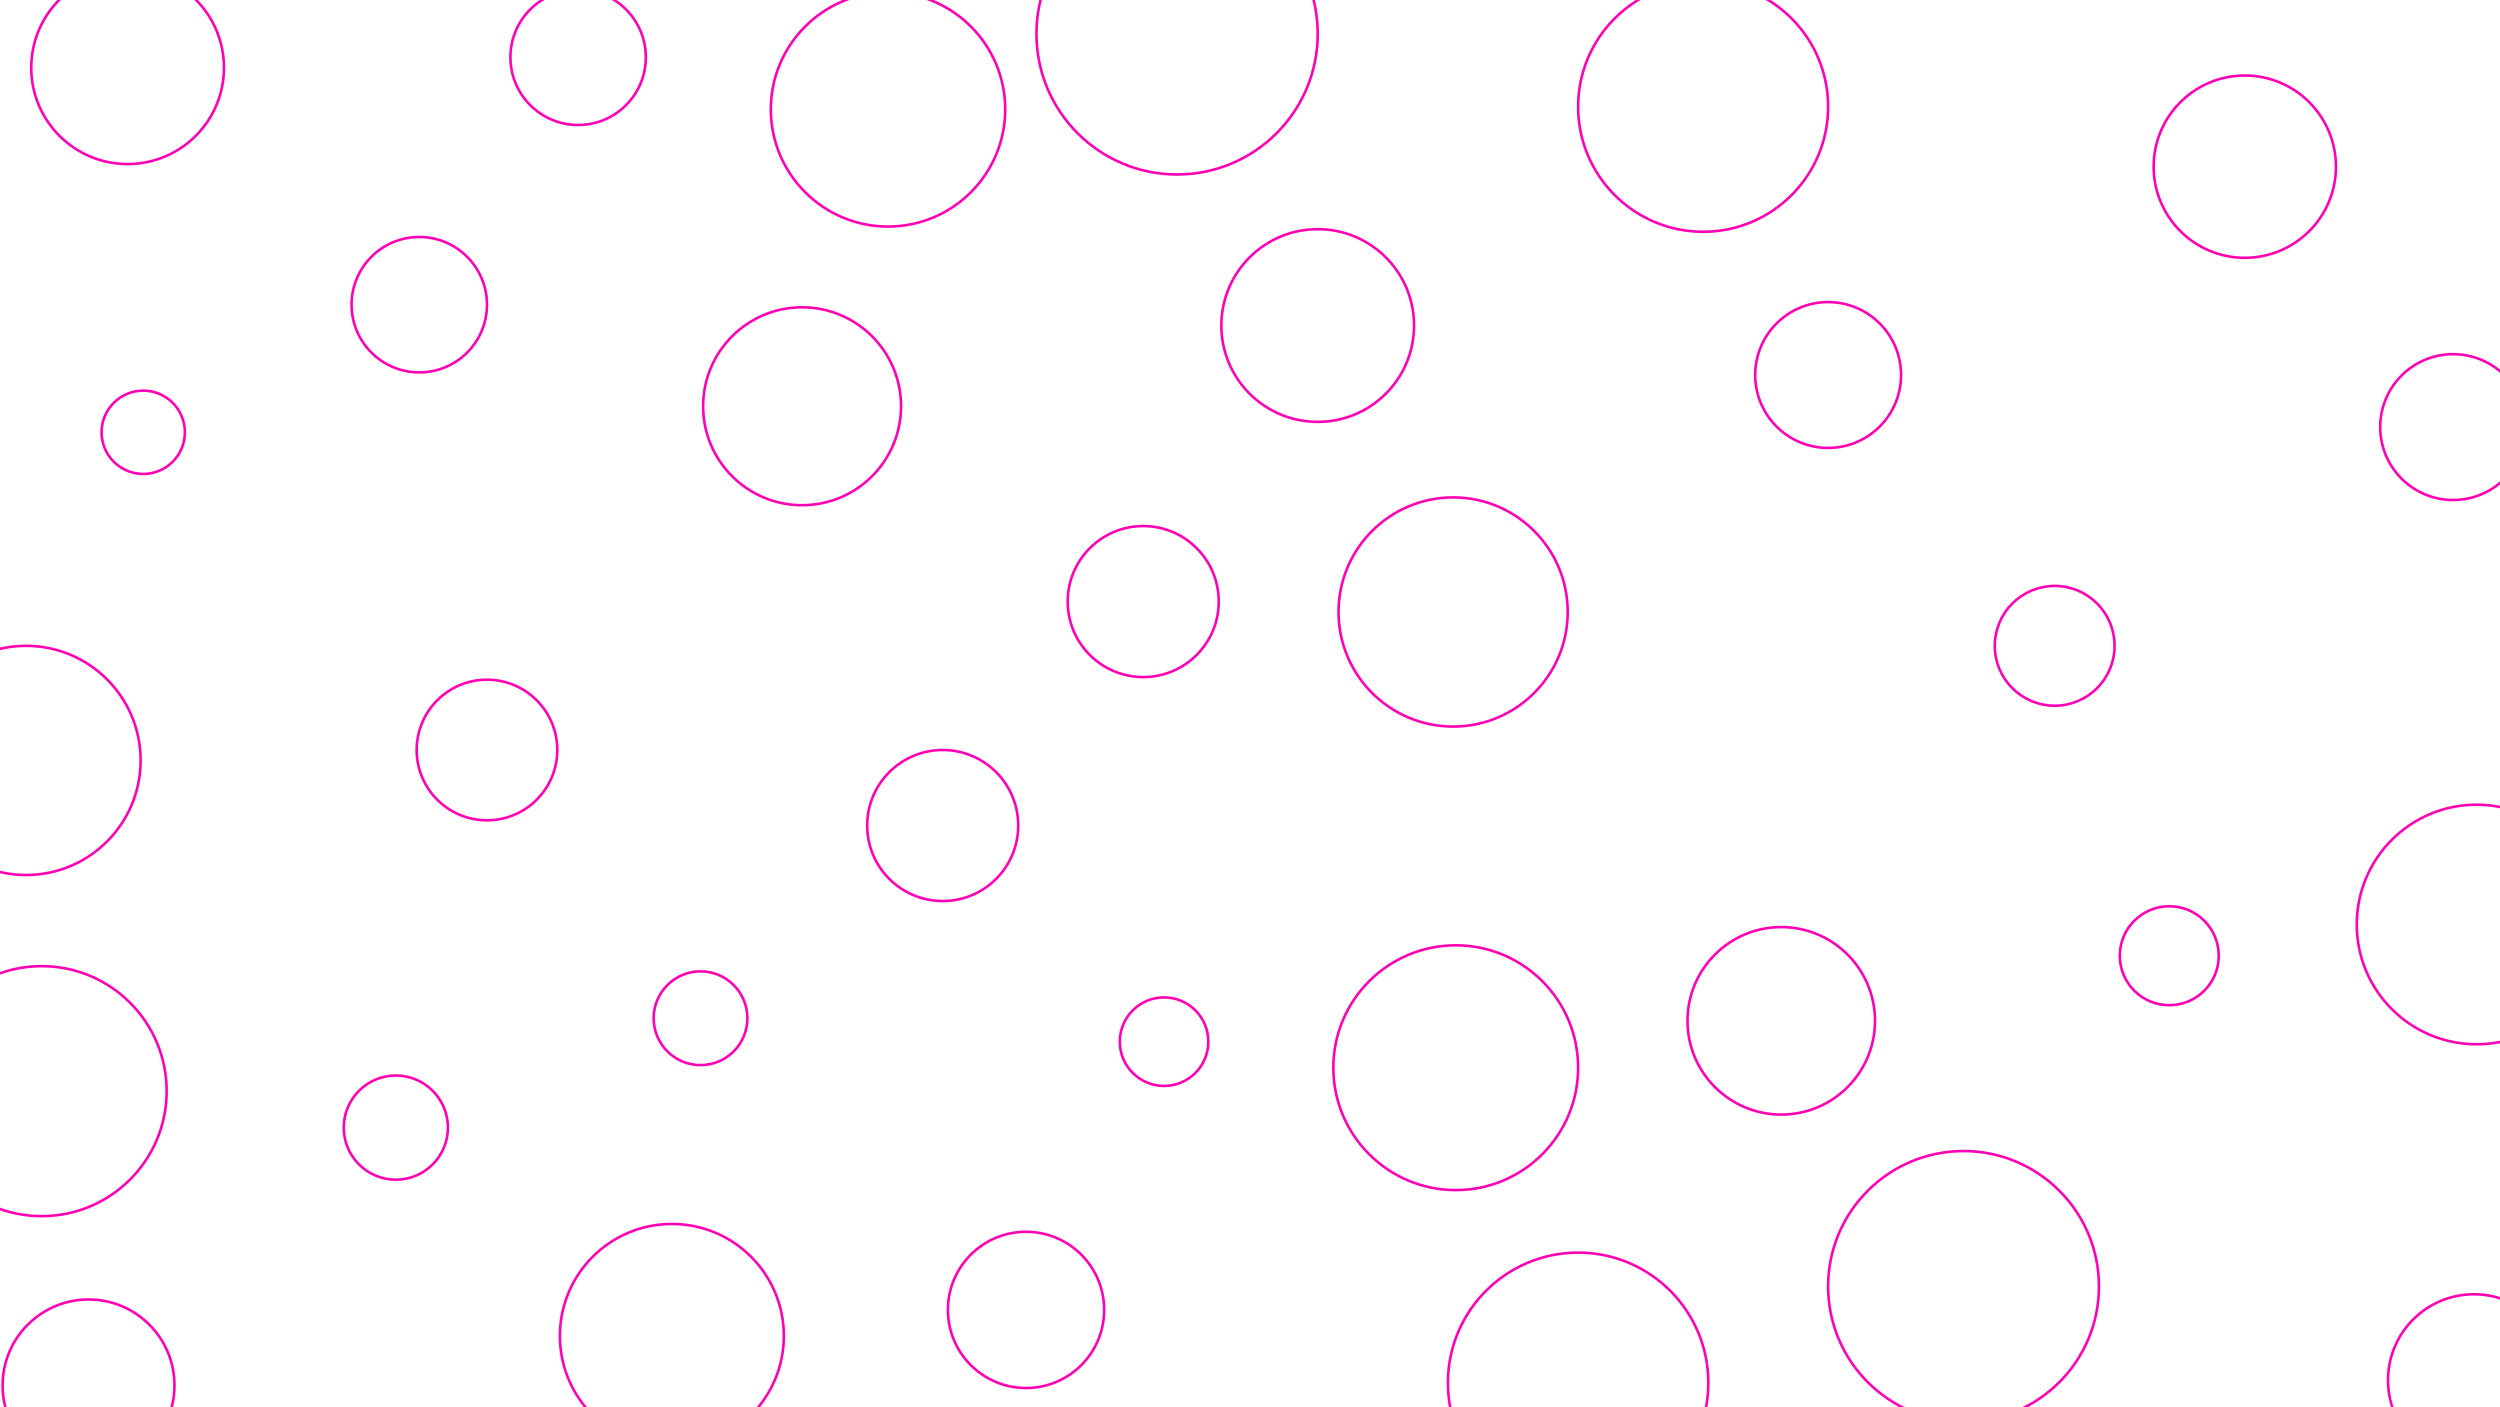
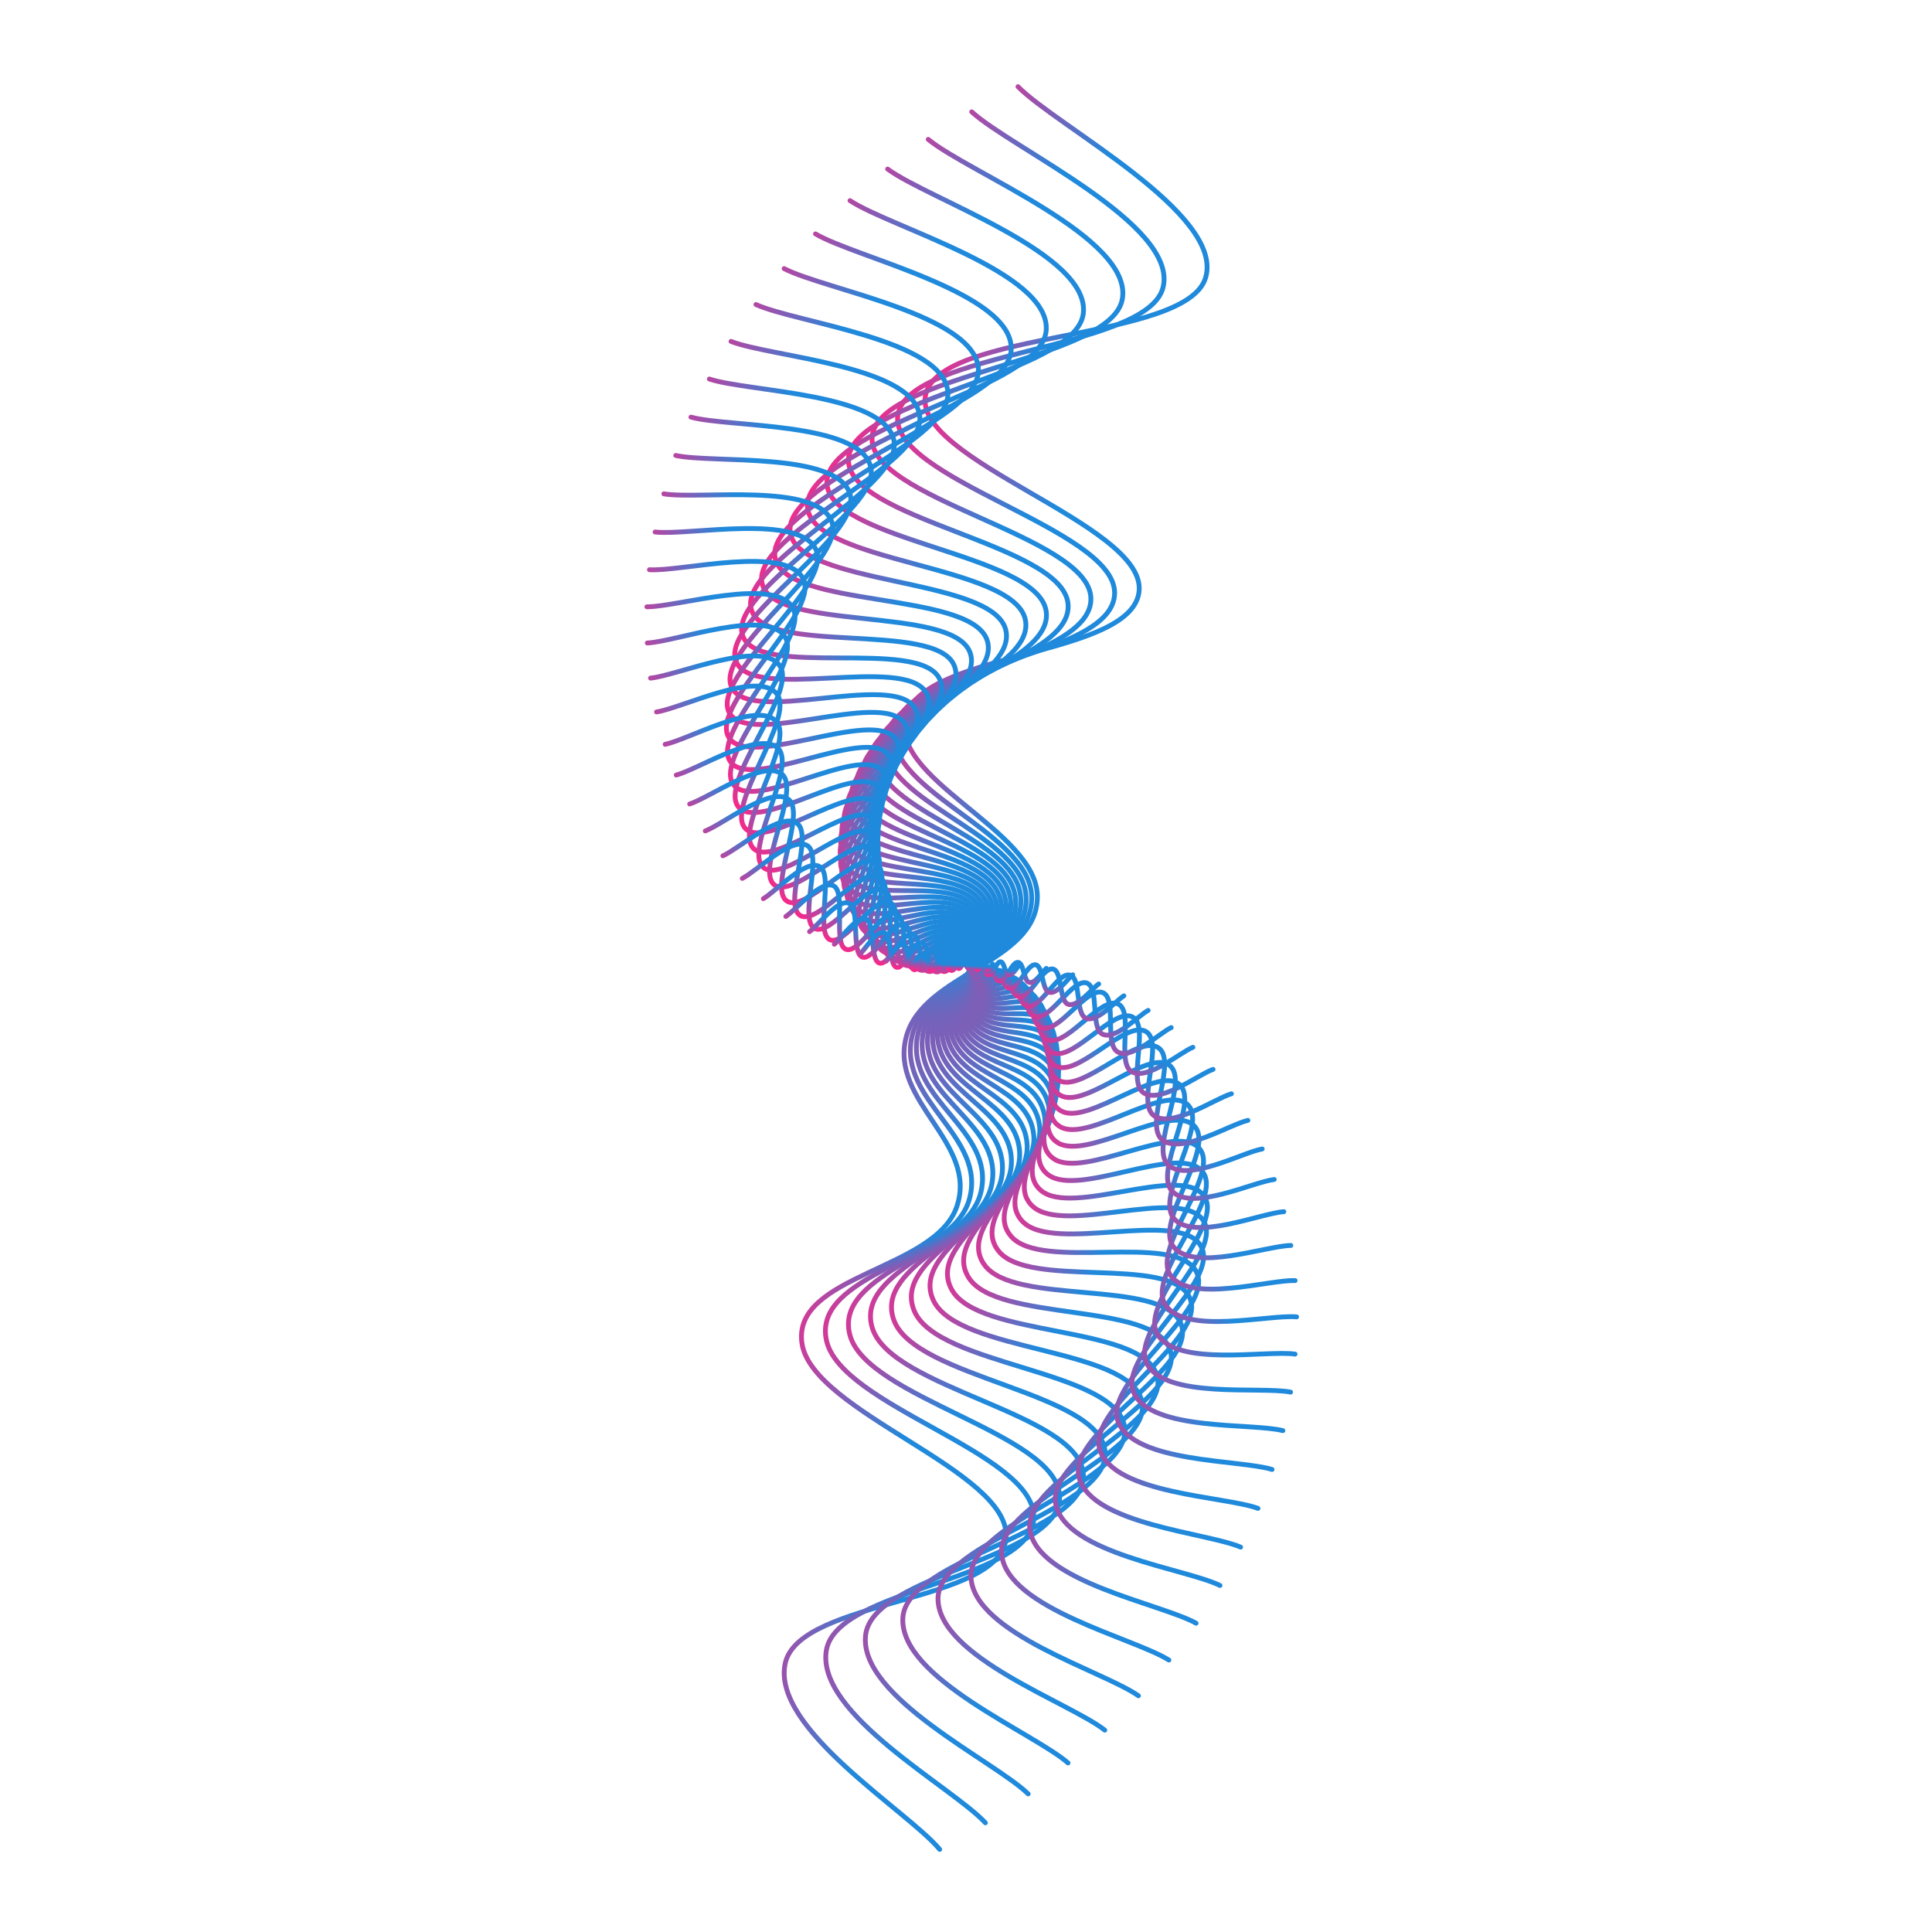
- <svg xmlns="http://www.w3.org/2000/svg" id="visual" viewBox="0 0 960 540" width="960" height="540" version="1.1">
-   <g fill="none" stroke="#ff00b2" stroke-width="1">
-     <circle r="54" cx="452" cy="13" />
-     <circle r="16" cx="55" cy="166" />
-     <circle r="29" cx="362" cy="317" />
-     <circle r="44" cx="10" cy="292" />
-     <circle r="35" cx="862" cy="64" />
-     <circle r="48" cx="654" cy="41" />
-     <circle r="48" cx="16" cy="419" />
-     <circle r="38" cx="308" cy="156" />
-     <circle r="52" cx="754" cy="494" />
-     <circle r="19" cx="833" cy="367" />
-     <circle r="26" cx="222" cy="22" />
-     <circle r="29" cx="439" cy="231" />
-     <circle r="47" cx="559" cy="410" />
-     <circle r="20" cx="152" cy="433" />
-     <circle r="43" cx="258" cy="513" />
-     <circle r="33" cx="34" cy="532" />
-     <circle r="27" cx="187" cy="288" />
-     <circle r="28" cx="942" cy="164" />
-     <circle r="30" cx="394" cy="503" />
-     <circle r="33" cx="950" cy="530" />
-     <circle r="26" cx="161" cy="117" />
-     <circle r="28" cx="702" cy="144" />
-     <circle r="44" cx="558" cy="235" />
-     <circle r="36" cx="684" cy="392" />
-     <circle r="23" cx="789" cy="248" />
-     <circle r="46" cx="951" cy="355" />
-     <circle r="50" cx="606" cy="531" />
-     <circle r="37" cx="49" cy="26" />
-     <circle r="37" cx="506" cy="125" />
-     <circle r="18" cx="269" cy="391" />
-     <circle r="17" cx="447" cy="400" />
-     <circle r="45" cx="341" cy="42" />
+ <svg xmlns="http://www.w3.org/2000/svg" version="1.1" viewBox="0 0 800 800">
+   <defs>
+     <linearGradient x1="50%" y1="0%" x2="50%" y2="100%" id="wwwhirl-grad">
+       <stop stop-color="hsl(206, 75%, 49%)" stop-opacity="1" offset="45%" />
+       <stop stop-color="hsl(331, 90%, 56%)" stop-opacity="1" offset="100%" />
+     </linearGradient>
+   </defs>
+   <g stroke-width="2" stroke="url(#wwwhirl-grad)" fill="none" stroke-linecap="round">
+     <path d="M37 435.699C50.75 417.137 75.5 342.887 103 346.599C130.5 350.312 141.5 452.076 169 453.519C196.5 454.963 207.5 356.211 235 353.529C262.5 350.848 273.5 436.112 301 440.649C328.5 445.187 339.5 379.641 367 375.309C394.5 370.978 405.5 417.178 433 419.859C460.5 422.541 471.5 383.436 499 388.179C526.5 392.923 537.5 451.292 565 442.629C592.5 433.967 603.5 349.487 631 346.599C658.5 343.712 669.5 427.326 697 428.769C724.5 430.213 749.25 369.204 763 353.529 " transform="rotate(99, 400, 400)" />
+     <path d="M48 434.618C61.333 416.618 85.333 344.618 112 348.218C138.667 351.818 149.333 450.498 176 451.898C202.667 453.298 213.333 357.538 240 354.938C266.667 352.338 277.333 435.018 304 439.418C330.667 443.818 341.333 380.258 368 376.058C394.667 371.858 405.333 416.658 432 419.258C458.667 421.858 469.333 383.938 496 388.538C522.667 393.138 533.333 449.738 560 441.338C586.667 432.938 597.333 351.018 624 348.218C650.667 345.418 661.333 426.498 688 427.898C714.667 429.298 738.667 370.138 752 354.938 " transform="rotate(96, 400, 400)" />
+     <path d="M59 433.536C71.917 416.098 95.167 346.348 121 349.836C146.833 353.323 157.167 448.92 183 450.276C208.833 451.632 219.167 358.865 245 356.346C270.833 353.827 281.167 433.923 307 438.186C332.833 442.448 343.167 380.875 369 376.806C394.833 372.737 405.167 416.137 431 418.656C456.833 421.175 467.167 384.44 493 388.896C518.833 393.352 529.167 448.183 555 440.046C580.833 431.908 591.167 352.548 617 349.836C642.833 347.123 653.167 425.67 679 427.026C704.833 428.382 728.083 371.071 741 356.346 " transform="rotate(93, 400, 400)" />
+     <path d="M70 432.454C82.5 415.579 105 348.079 130 351.454C155 354.829 165 447.341 190 448.654C215 449.966 225 360.191 250 357.754C275 355.316 285 432.829 310 436.954C335 441.079 345 381.491 370 377.554C395 373.616 405 415.616 430 418.054C455 420.491 465 384.941 490 389.254C515 393.566 525 446.629 550 438.754C575 430.879 585 354.079 610 351.454C635 348.829 645 424.841 670 426.154C695 427.466 717.5 372.004 730 357.754 " transform="rotate(90, 400, 400)" />
+     <path d="M81 431.372C93.083 415.06 114.833 349.81 139 353.072C163.167 356.335 172.833 445.763 197 447.032C221.167 448.301 230.833 361.518 255 359.162C279.167 356.806 288.833 431.735 313 435.722C337.167 439.71 346.833 382.108 371 378.302C395.167 374.496 404.833 415.096 429 417.452C453.167 419.808 462.833 385.443 487 389.612C511.167 393.781 520.833 445.075 545 437.462C569.167 429.85 578.833 355.61 603 353.072C627.167 350.535 636.833 424.013 661 425.282C685.167 426.551 706.917 372.937 719 359.162 " transform="rotate(87, 400, 400)" />
+     <path d="M92 430.29C103.667 414.54 124.667 351.54 148 354.69C171.333 357.84 180.667 444.185 204 445.41C227.333 446.635 236.667 362.845 260 360.57C283.333 358.295 292.667 430.64 316 434.49C339.333 438.34 348.667 382.725 372 379.05C395.333 375.375 404.667 414.575 428 416.85C451.333 419.125 460.667 385.945 484 389.97C507.333 393.995 516.667 443.52 540 436.17C563.333 428.82 572.667 357.14 596 354.69C619.333 352.24 628.667 423.185 652 424.41C675.333 425.635 696.333 373.87 708 360.57 " transform="rotate(84, 400, 400)" />
+     <path d="M103 429.209C114.25 414.021 134.5 353.271 157 356.309C179.5 359.346 188.5 442.607 211 443.789C233.5 444.97 242.5 364.172 265 361.979C287.5 359.785 296.5 429.546 319 433.259C341.5 436.971 350.5 383.342 373 379.799C395.5 376.255 404.5 414.055 427 416.249C449.5 418.442 458.5 386.447 481 390.329C503.5 394.21 512.5 441.966 535 434.879C557.5 427.791 566.5 358.671 589 356.309C611.5 353.946 620.5 422.357 643 423.539C665.5 424.72 685.75 374.804 697 361.979 " transform="rotate(81, 400, 400)" />
+     <path d="M114 428.127C124.833 413.502 144.333 355.002 166 357.927C187.667 360.852 196.333 441.029 218 442.167C239.667 443.304 248.333 365.499 270 363.387C291.667 361.274 300.333 428.452 322 432.027C343.667 435.602 352.333 383.959 374 380.547C395.667 377.134 404.333 413.534 426 415.647C447.667 417.759 456.333 386.949 478 390.687C499.667 394.424 508.333 440.412 530 433.587C551.667 426.762 560.333 360.202 582 357.927C603.667 355.652 612.333 421.529 634 422.667C655.667 423.804 675.167 375.737 686 363.387 " transform="rotate(78, 400, 400)" />
+     <path d="M125 427.045C135.417 412.982 154.167 356.732 175 359.545C195.833 362.357 204.167 439.451 225 440.545C245.833 441.639 254.167 366.826 275 364.795C295.833 362.764 304.167 427.357 325 430.795C345.833 434.232 354.167 384.576 375 381.295C395.833 378.014 404.167 413.014 425 415.045C445.833 417.076 454.167 387.451 475 391.045C495.833 394.639 504.167 438.857 525 432.295C545.833 425.732 554.167 361.732 575 359.545C595.833 357.357 604.167 420.701 625 421.795C645.833 422.889 664.583 376.67 675 364.795 " transform="rotate(75, 400, 400)" />
+     <path d="M136 425.963C146 412.463 164 358.463 184 361.163C204 363.863 212 437.873 232 438.923C252 439.973 260 368.153 280 366.203C300 364.253 308 426.263 328 429.563C348 432.863 356 385.193 376 382.043C396 378.893 404 412.493 424 414.443C444 416.393 452 387.953 472 391.403C492 394.853 500 437.303 520 431.003C540 424.703 548 363.263 568 361.163C588 359.063 596 419.873 616 420.923C636 421.973 654 377.603 664 366.203 " transform="rotate(72, 400, 400)" />
+     <path d="M147 424.881C156.583 411.944 173.833 360.194 193 362.781C212.167 365.369 219.833 436.295 239 437.301C258.167 438.308 265.833 369.48 285 367.611C304.167 365.743 311.833 425.169 331 428.331C350.167 431.494 357.833 385.81 377 382.791C396.167 379.773 403.833 411.973 423 413.841C442.167 415.71 449.833 388.455 469 391.761C488.167 395.068 495.833 435.749 515 429.711C534.167 423.674 541.833 364.794 561 362.781C580.167 360.769 587.833 419.045 607 420.051C626.167 421.058 643.417 378.536 653 367.611 " transform="rotate(69, 400, 400)" />
+     <path d="M158 423.8C167.167 411.425 183.667 361.925 202 364.4C220.333 366.875 227.667 434.717 246 435.68C264.333 436.642 271.667 370.807 290 369.02C308.333 367.232 315.667 424.075 334 427.1C352.333 430.125 359.667 386.427 378 383.54C396.333 380.652 403.667 411.452 422 413.24C440.333 415.027 447.667 388.957 466 392.12C484.333 395.282 491.667 434.195 510 428.42C528.333 422.645 535.667 366.325 554 364.4C572.333 362.475 579.667 418.217 598 419.18C616.333 420.142 632.833 379.47 642 369.02 " transform="rotate(66, 400, 400)" />
+     <path d="M169 422.718C177.75 410.905 193.5 363.655 211 366.018C228.5 368.38 235.5 433.139 253 434.058C270.5 434.977 277.5 372.134 295 370.428C312.5 368.722 319.5 422.98 337 425.868C354.5 428.755 361.5 387.044 379 384.288C396.5 381.532 403.5 410.932 421 412.638C438.5 414.344 445.5 389.459 463 392.478C480.5 395.497 487.5 432.64 505 427.128C522.5 421.615 529.5 367.855 547 366.018C564.5 364.18 571.5 417.389 589 418.308C606.5 419.227 622.25 380.403 631 370.428 " transform="rotate(63, 400, 400)" />
+     <path d="M180 421.636C188.333 410.386 203.333 365.386 220 367.636C236.667 369.886 243.333 431.561 260 432.436C276.667 433.311 283.333 373.461 300 371.836C316.667 370.211 323.333 421.886 340 424.636C356.667 427.386 363.333 387.661 380 385.036C396.667 382.411 403.333 410.411 420 412.036C436.667 413.661 443.333 389.961 460 392.836C476.667 395.711 483.333 431.086 500 425.836C516.667 420.586 523.333 369.386 540 367.636C556.667 365.886 563.333 416.561 580 417.436C596.667 418.311 611.667 381.336 620 371.836 " transform="rotate(60, 400, 400)" />
+     <path d="M191 420.554C198.917 409.867 213.167 367.117 229 369.254C244.833 371.392 251.167 429.983 267 430.814C282.833 431.645 289.167 374.788 305 373.244C320.833 371.7 327.167 420.792 343 423.404C358.833 426.017 365.167 388.278 381 385.784C396.833 383.29 403.167 409.89 419 411.434C434.833 412.978 441.167 390.463 457 393.194C472.833 395.925 479.167 429.532 495 424.544C510.833 419.557 517.167 370.917 533 369.254C548.833 367.592 555.167 415.733 571 416.564C586.833 417.395 601.083 382.269 609 373.244 " transform="rotate(57, 400, 400)" />
+     <path d="M202 419.472C209.5 409.347 223 368.847 238 370.872C253 372.897 259 428.405 274 429.192C289 429.98 295 376.115 310 374.652C325 373.19 331 419.697 346 422.172C361 424.647 367 388.895 382 386.532C397 384.17 403 409.37 418 410.832C433 412.295 439 390.965 454 393.552C469 396.14 475 427.977 490 423.252C505 418.527 511 372.447 526 370.872C541 369.297 547 414.905 562 415.692C577 416.48 590.5 383.202 598 374.652 " transform="rotate(54, 400, 400)" />
+     <path d="M213 418.391C220.083 408.828 232.833 370.578 247 372.491C261.167 374.403 266.833 426.827 281 427.571C295.167 428.314 300.833 377.442 315 376.061C329.167 374.679 334.833 418.603 349 420.941C363.167 423.278 368.833 389.512 383 387.281C397.167 385.049 402.833 408.849 417 410.231C431.167 411.612 436.833 391.467 451 393.911C465.167 396.354 470.833 426.423 485 421.961C499.167 417.498 504.833 373.978 519 372.491C533.167 371.003 538.833 414.077 553 414.821C567.167 415.564 579.917 384.136 587 376.061 " transform="rotate(51, 400, 400)" />
+     <path d="M224 417.309C230.667 408.309 242.667 372.309 256 374.109C269.333 375.909 274.667 425.249 288 425.949C301.333 426.649 306.667 378.769 320 377.469C333.333 376.169 338.667 417.509 352 419.709C365.333 421.909 370.667 390.129 384 388.029C397.333 385.929 402.667 408.329 416 409.629C429.333 410.929 434.667 391.969 448 394.269C461.333 396.569 466.667 424.869 480 420.669C493.333 416.469 498.667 375.509 512 374.109C525.333 372.709 530.667 413.249 544 413.949C557.333 414.649 569.333 385.069 576 377.469 " transform="rotate(48, 400, 400)" />
+     <path d="M235 416.227C241.25 407.789 252.5 374.039 265 375.727C277.5 377.414 282.5 423.671 295 424.327C307.5 424.983 312.5 380.096 325 378.877C337.5 377.658 342.5 416.414 355 418.477C367.5 420.539 372.5 390.746 385 388.777C397.5 386.808 402.5 407.808 415 409.027C427.5 410.246 432.5 392.471 445 394.627C457.5 396.783 462.5 423.314 475 419.377C487.5 415.439 492.5 377.039 505 375.727C517.5 374.414 522.5 412.421 535 413.077C547.5 413.733 558.75 386.002 565 378.877 " transform="rotate(45, 400, 400)" />
+     <path d="M246 415.145C251.833 407.27 262.333 375.77 274 377.345C285.667 378.92 290.333 422.093 302 422.705C313.667 423.318 318.333 381.423 330 380.285C341.667 379.148 346.333 415.32 358 417.245C369.667 419.17 374.333 391.363 386 389.525C397.667 387.688 402.333 407.288 414 408.425C425.667 409.563 430.333 392.973 442 394.985C453.667 396.998 458.333 421.76 470 418.085C481.667 414.41 486.333 378.57 498 377.345C509.667 376.12 514.333 411.593 526 412.205C537.667 412.818 548.167 386.935 554 380.285 " transform="rotate(42, 400, 400)" />
+     <path d="M257 414.063C262.417 406.751 272.167 377.501 283 378.963C293.833 380.426 298.167 420.515 309 421.083C319.833 421.652 324.167 382.75 335 381.693C345.833 380.637 350.167 414.226 361 416.013C371.833 417.801 376.167 391.98 387 390.273C397.833 388.567 402.167 406.767 413 407.823C423.833 408.88 428.167 393.475 439 395.343C449.833 397.212 454.167 420.206 465 416.793C475.833 413.381 480.167 380.101 491 378.963C501.833 377.826 506.167 410.765 517 411.333C527.833 411.902 537.583 387.868 543 381.693 " transform="rotate(39, 400, 400)" />
+     <path d="M268 412.982C273 406.232 282 379.232 292 380.582C302 381.932 306 418.937 316 419.462C326 419.987 330 384.077 340 383.102C350 382.127 354 413.132 364 414.782C374 416.432 378 392.597 388 391.022C398 389.447 402 406.247 412 407.222C422 408.197 426 393.977 436 395.702C446 397.427 450 418.652 460 415.502C470 412.352 474 381.632 484 380.582C494 379.532 498 409.937 508 410.462C518 410.987 527 388.802 532 383.102 " transform="rotate(36, 400, 400)" />
+     <path d="M279 411.9C283.583 405.712 291.833 380.962 301 382.2C310.167 383.437 313.833 417.359 323 417.84C332.167 418.321 335.833 385.404 345 384.51C354.167 383.616 357.833 412.037 367 413.55C376.167 415.062 379.833 393.214 389 391.77C398.167 390.326 401.833 405.726 411 406.62C420.167 407.514 423.833 394.479 433 396.06C442.167 397.641 445.833 417.097 455 414.21C464.167 411.322 467.833 383.162 477 382.2C486.167 381.237 489.833 409.109 499 409.59C508.167 410.071 516.417 389.735 521 384.51 " transform="rotate(33, 400, 400)" />
+     <path d="M290 410.818C294.167 405.193 301.667 382.693 310 383.818C318.333 384.943 321.667 415.78 330 416.218C338.333 416.655 341.667 386.73 350 385.918C358.333 385.105 361.667 410.943 370 412.318C378.333 413.693 381.667 393.83 390 392.518C398.333 391.205 401.667 405.205 410 406.018C418.333 406.83 421.667 394.98 430 396.418C438.333 397.855 441.667 415.543 450 412.918C458.333 410.293 461.667 384.693 470 383.818C478.333 382.943 481.667 408.28 490 408.718C498.333 409.155 505.833 390.668 510 385.918 " transform="rotate(30, 400, 400)" />
+     <path d="M301 409.736C304.75 404.674 311.5 384.424 319 385.436C326.5 386.449 329.5 414.202 337 414.596C344.5 414.99 347.5 388.057 355 387.326C362.5 386.595 365.5 409.849 373 411.086C380.5 412.324 383.5 394.447 391 393.266C398.5 392.085 401.5 404.685 409 405.416C416.5 406.147 419.5 395.482 427 396.776C434.5 398.07 437.5 413.989 445 411.626C452.5 409.264 455.5 386.224 463 385.436C470.5 384.649 473.5 407.452 481 407.846C488.5 408.24 495.25 391.601 499 387.326 " transform="rotate(27, 400, 400)" />
+     <path d="M312 408.654C315.333 404.154 321.333 386.154 328 387.054C334.667 387.954 337.333 412.624 344 412.974C350.667 413.324 353.333 389.384 360 388.734C366.667 388.084 369.333 408.754 376 409.854C382.667 410.954 385.333 395.064 392 394.014C398.667 392.964 401.333 404.164 408 404.814C414.667 405.464 417.333 395.984 424 397.134C430.667 398.284 433.333 412.434 440 410.334C446.667 408.234 449.333 387.754 456 387.054C462.667 386.354 465.333 406.624 472 406.974C478.667 407.324 484.667 392.534 488 388.734 " transform="rotate(24, 400, 400)" />
+     <path d="M323 407.573C325.917 403.635 331.167 387.885 337 388.673C342.833 389.46 345.167 411.046 351 411.353C356.833 411.659 359.167 390.711 365 390.143C370.833 389.574 373.167 407.66 379 408.623C384.833 409.585 387.167 395.681 393 394.763C398.833 393.844 401.167 403.644 407 404.213C412.833 404.781 415.167 396.486 421 397.493C426.833 398.499 429.167 410.88 435 409.043C440.833 407.205 443.167 389.285 449 388.673C454.833 388.06 457.167 405.796 463 406.103C468.833 406.409 474.083 393.468 477 390.143 " transform="rotate(21, 400, 400)" />
+     <path d="M334 406.491C336.5 403.116 341 389.616 346 390.291C351 390.966 353 409.468 358 409.731C363 409.993 365 392.038 370 391.551C375 391.063 377 406.566 382 407.391C387 408.216 389 396.298 394 395.511C399 394.723 401 403.123 406 403.611C411 404.098 413 396.988 418 397.851C423 398.713 425 409.326 430 407.751C435 406.176 437 390.816 442 390.291C447 389.766 449 404.968 454 405.231C459 405.493 463.5 394.401 466 391.551 " transform="rotate(18, 400, 400)" />
+     <path d="M345 405.409C347.083 402.596 350.833 391.346 355 391.909C359.167 392.471 360.833 407.89 365 408.109C369.167 408.328 370.833 393.365 375 392.959C379.167 392.553 380.833 405.471 385 406.159C389.167 406.846 390.833 396.915 395 396.259C399.167 395.603 400.833 402.603 405 403.009C409.167 403.415 410.833 397.49 415 398.209C419.167 398.928 420.833 407.771 425 406.459C429.167 405.146 430.833 392.346 435 391.909C439.167 391.471 440.833 404.14 445 404.359C449.167 404.578 452.917 395.334 455 392.959 " transform="rotate(15, 400, 400)" />
+     <path d="M356 404.327C357.667 402.077 360.667 393.077 364 393.527C367.333 393.977 368.667 406.312 372 406.487C375.333 406.662 376.667 394.692 380 394.367C383.333 394.042 384.667 404.377 388 404.927C391.333 405.477 392.667 397.532 396 397.007C399.333 396.482 400.667 402.082 404 402.407C407.333 402.732 408.667 397.992 412 398.567C415.333 399.142 416.667 406.217 420 405.167C423.333 404.117 424.667 393.877 428 393.527C431.333 393.177 432.667 403.312 436 403.487C439.333 403.662 442.333 396.267 444 394.367 " transform="rotate(12, 400, 400)" />
+     <path d="M367 403.245C368.25 401.558 370.5 394.808 373 395.145C375.5 395.483 376.5 404.734 379 404.865C381.5 404.997 382.5 396.019 385 395.775C387.5 395.532 388.5 403.283 391 403.695C393.5 404.108 394.5 398.149 397 397.755C399.5 397.362 400.5 401.562 403 401.805C405.5 402.049 406.5 398.494 409 398.925C411.5 399.357 412.5 404.663 415 403.875C417.5 403.088 418.5 395.408 421 395.145C423.5 394.883 424.5 402.484 427 402.615C429.5 402.747 431.75 397.2 433 395.775 " transform="rotate(9, 400, 400)" />
+     <path d="M378 402.164C378.833 401.039 380.333 396.539 382 396.764C383.667 396.989 384.333 403.156 386 403.244C387.667 403.331 388.333 397.346 390 397.184C391.667 397.021 392.333 402.189 394 402.464C395.667 402.739 396.333 398.766 398 398.504C399.667 398.241 400.333 401.041 402 401.204C403.667 401.366 404.333 398.996 406 399.284C407.667 399.571 408.333 403.109 410 402.584C411.667 402.059 412.333 396.939 414 396.764C415.667 396.589 416.333 401.656 418 401.744C419.667 401.831 421.167 398.134 422 397.184 " transform="rotate(6, 400, 400)" />
+     <path d="M389 401.082C389.417 400.519 390.167 398.269 391 398.382C391.833 398.494 392.167 401.578 393 401.622C393.833 401.666 394.167 398.673 395 398.592C395.833 398.511 396.167 401.094 397 401.232C397.833 401.369 398.167 399.383 399 399.252C399.833 399.121 400.167 400.521 401 400.602C401.833 400.683 402.167 399.498 403 399.642C403.833 399.786 404.167 401.554 405 401.292C405.833 401.029 406.167 398.469 407 398.382C407.833 398.294 408.167 400.828 409 400.872C409.833 400.916 410.583 399.067 411 398.592 " transform="rotate(3, 400, 400)" />
  </g>
</svg>
